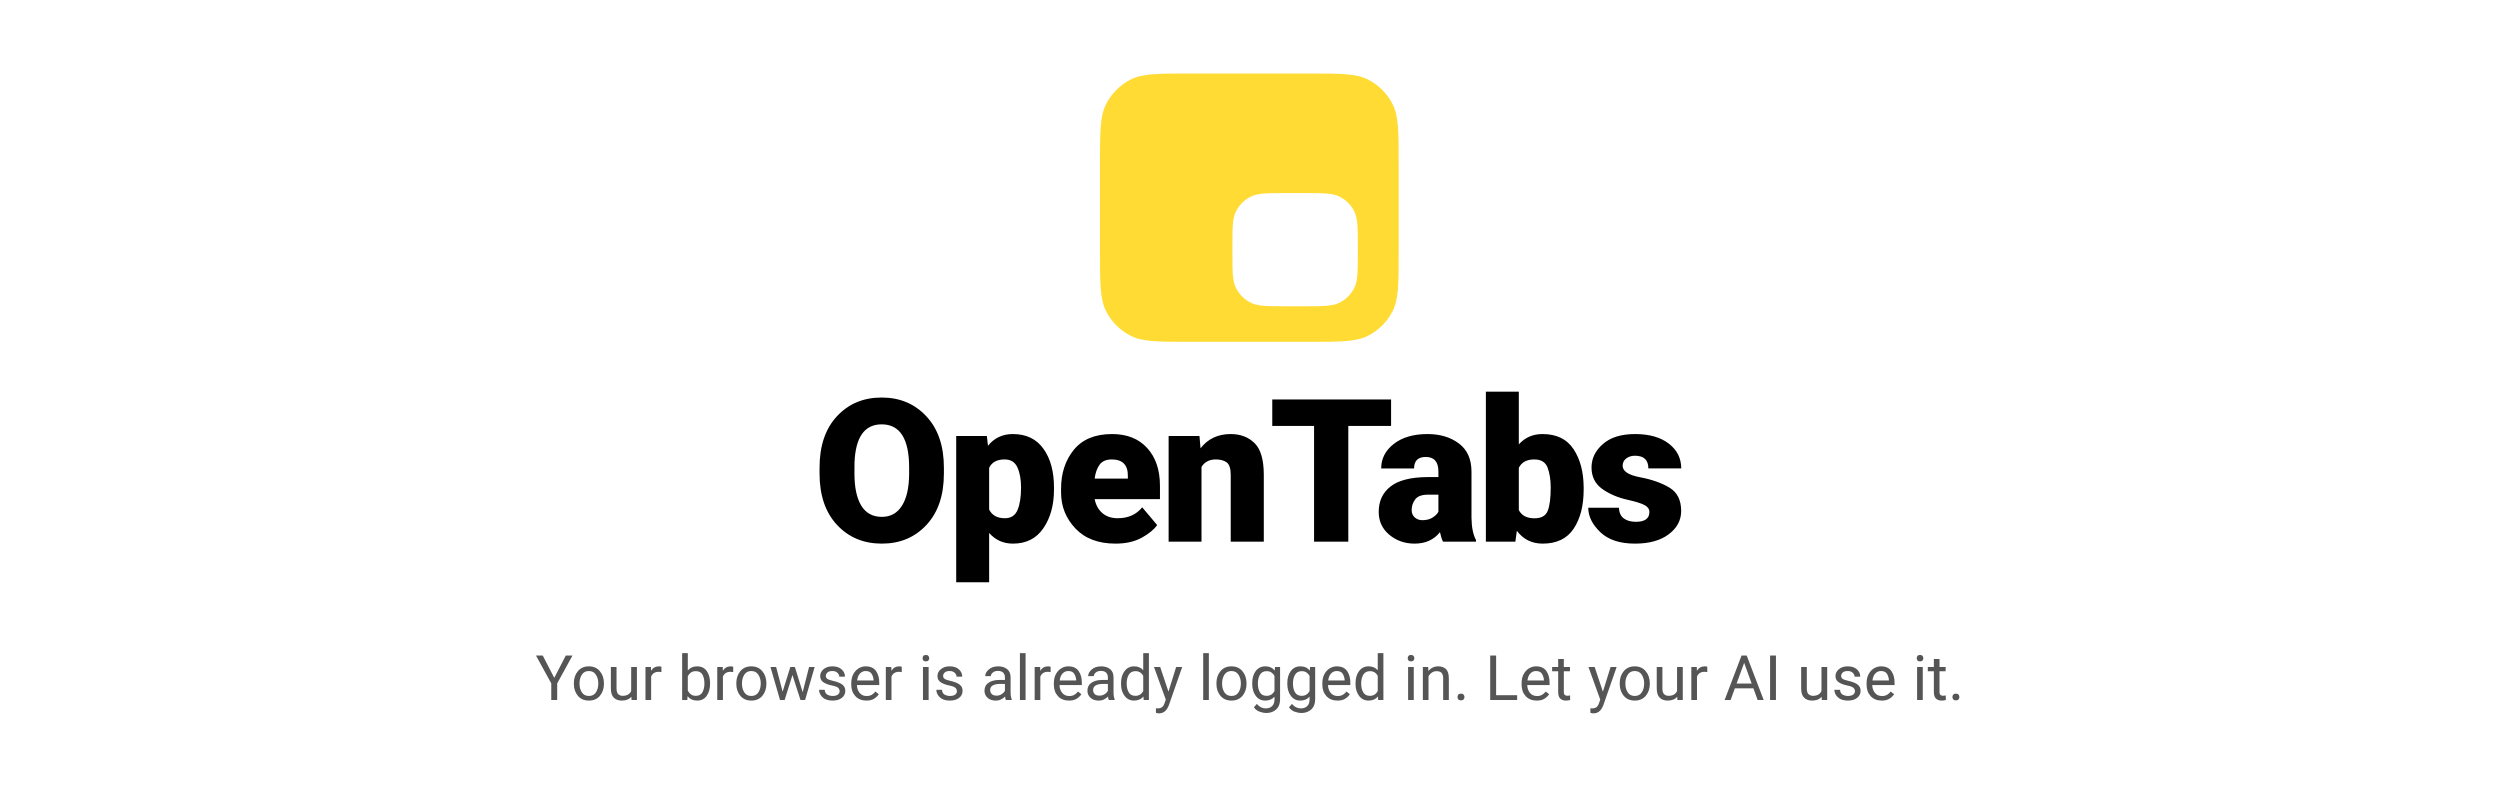
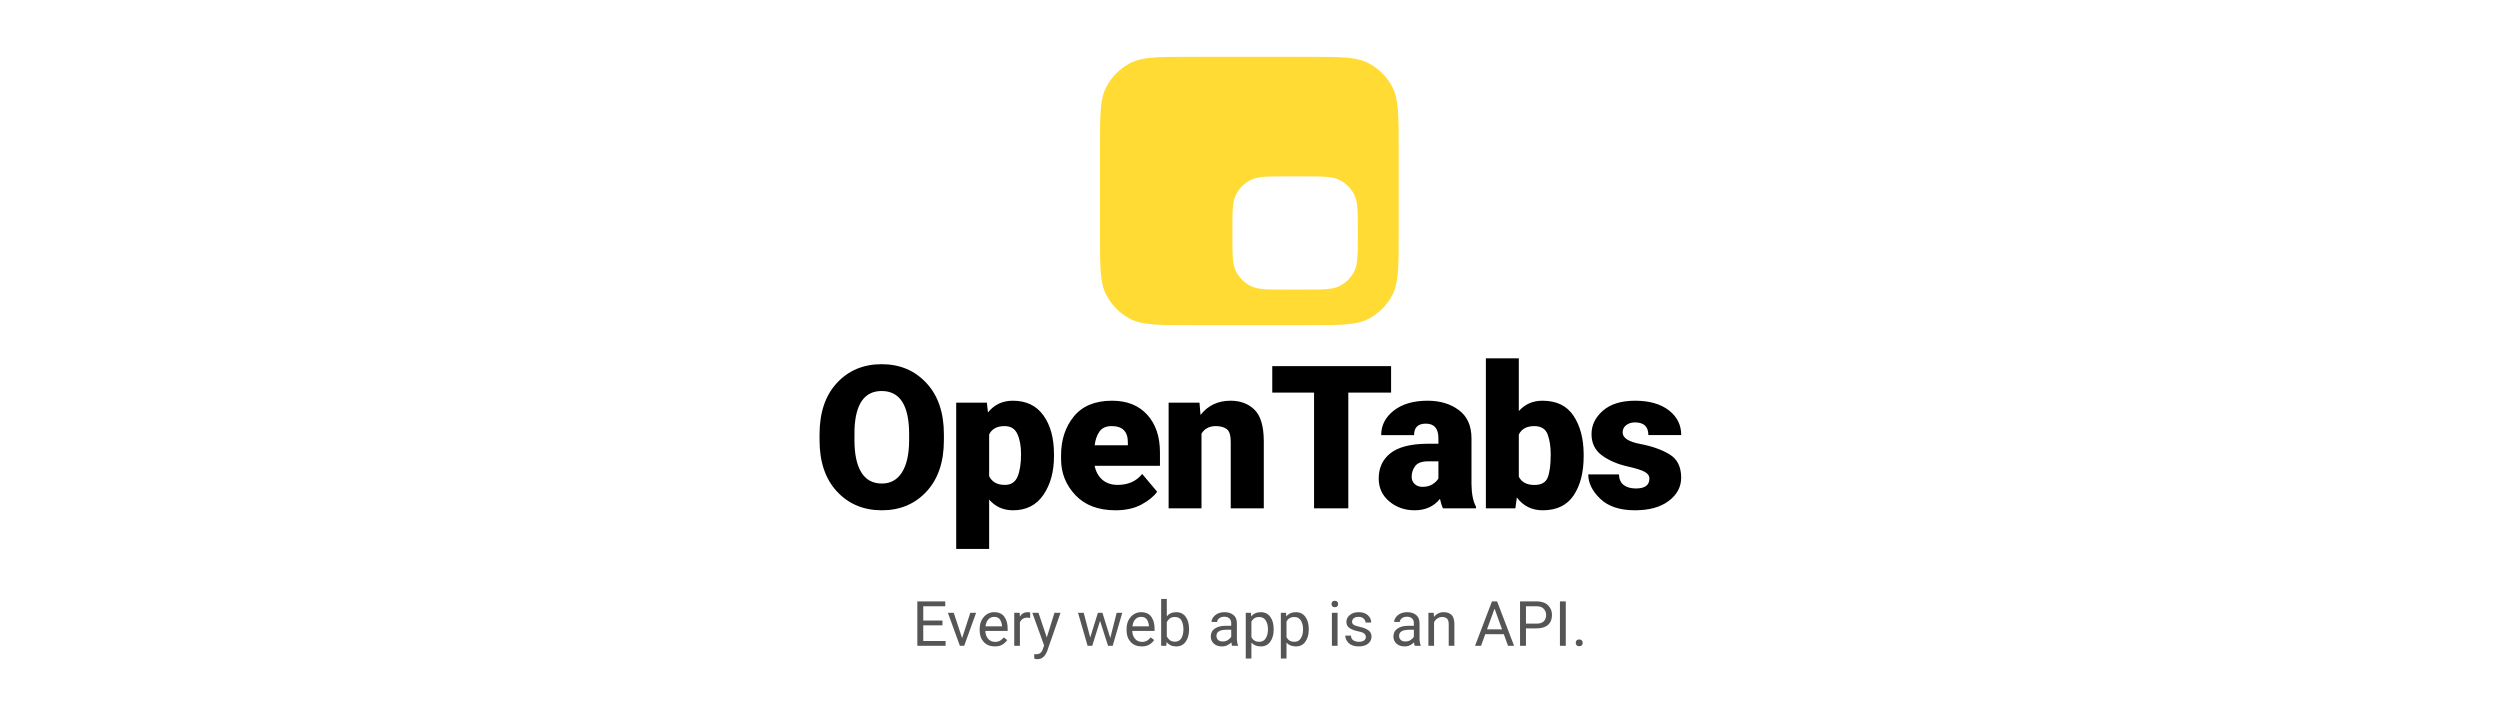
- <svg xmlns="http://www.w3.org/2000/svg" viewBox="0 0 600 190" width="600" height="190">
-   <g transform="translate(264, 14) scale(0.14)">
+ <svg xmlns="http://www.w3.org/2000/svg" viewBox="0 0 600 170" width="600" height="170">
+   <g transform="translate(264, 10) scale(0.14)">
    <path fill="#FFDB33" fill-rule="evenodd" d="       M 358.4 26 c 53.765 0 80.648 0 101.183 10.463 a 96 96 0 0 1 41.953 41.953 c 10.463 20.535 10.463 47.418 10.463 101.183 L 512 332.4 c 0 53.765 0 80.648 -10.463 101.183 a 96 96 0 0 1 -41.953 41.953 c -20.535 10.463 -47.418 10.463 -101.183 10.463 L 153.6 486 c -53.765 0 -80.648 0 -101.183 -10.463 a 96 96 0 0 1 -41.953 -41.953 c -10.463 -20.535 -10.463 -47.418 -10.463 -101.183 L 0 179.6 c 0 -53.765 0 -80.648 10.463 -101.183 a 96 96 0 0 1 41.953 -41.953 c 20.535 -10.463 47.418 -10.463 101.183 -10.463 Z       M 350.8 231 c 31.923 0 47.885 0 60.078 6.213 a 57 57 0 0 1 24.91 24.91 c 6.213 12.193 6.213 28.154 6.213 60.078 L 442 333.8 c 0 31.923 0 47.885 -6.213 60.078 a 57 57 0 0 1 -24.91 24.91 c -12.193 6.213 -28.154 6.213 -60.078 6.213 L 318.2 425 c -31.923 0 -47.885 0 -60.078 -6.213 a 57 57 0 0 1 -24.91 -24.91 c -6.213 -12.193 -6.213 -28.154 -6.213 -60.078 L 227 322.2 c 0 -31.923 0 -47.885 6.213 -60.078 a 57 57 0 0 1 24.91 -24.91 c 12.193 -6.213 28.154 -6.213 60.078 -6.213 Z     " />
  </g>
-   <text x="300" y="130" font-family="system-ui, -apple-system, 'Segoe UI', Roboto, sans-serif" font-size="48" font-weight="900" fill="#000000" text-anchor="middle" letter-spacing="-1">OpenTabs</text>
-   <text x="300" y="168" font-family="system-ui, -apple-system, 'Segoe UI', Roboto, sans-serif" font-size="15" fill="#555555" text-anchor="middle">Your browser is already logged in. Let your AI use it.</text>
+   <text x="300" y="122" font-family="system-ui, -apple-system, 'Segoe UI', Roboto, sans-serif" font-size="48" font-weight="900" fill="#000000" text-anchor="middle" letter-spacing="-1">OpenTabs</text>
+   <text x="300" y="155" font-family="system-ui, -apple-system, 'Segoe UI', Roboto, sans-serif" font-size="15" fill="#555555" text-anchor="middle">Every web app is an API.</text>
</svg>
